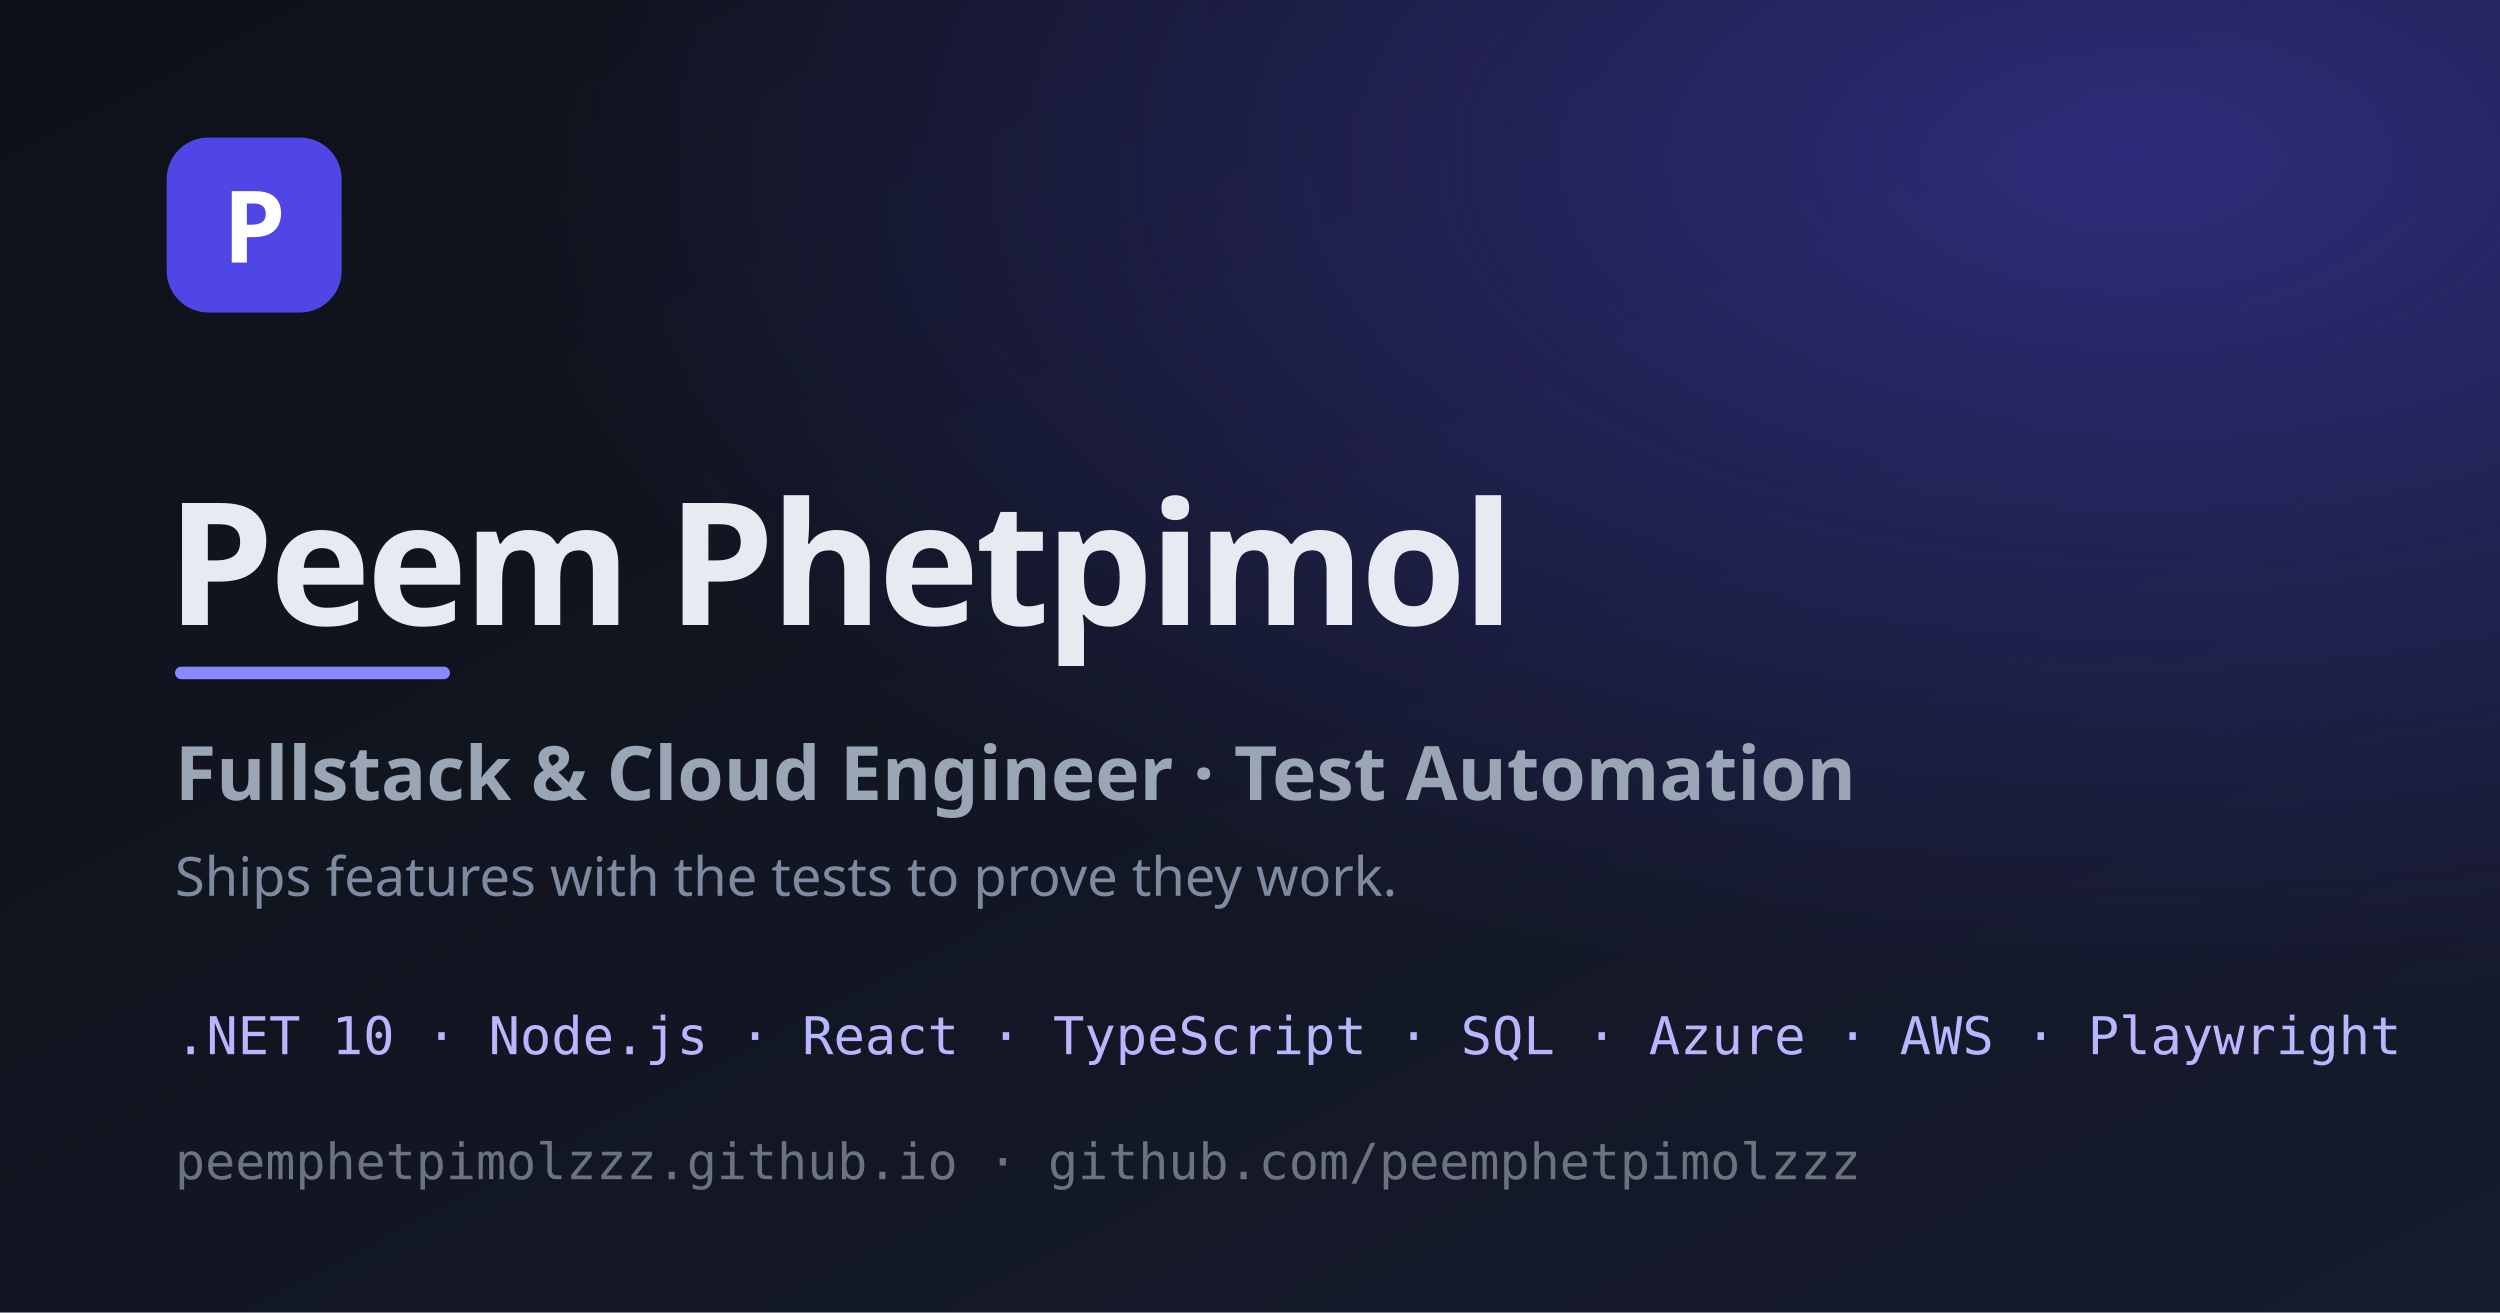
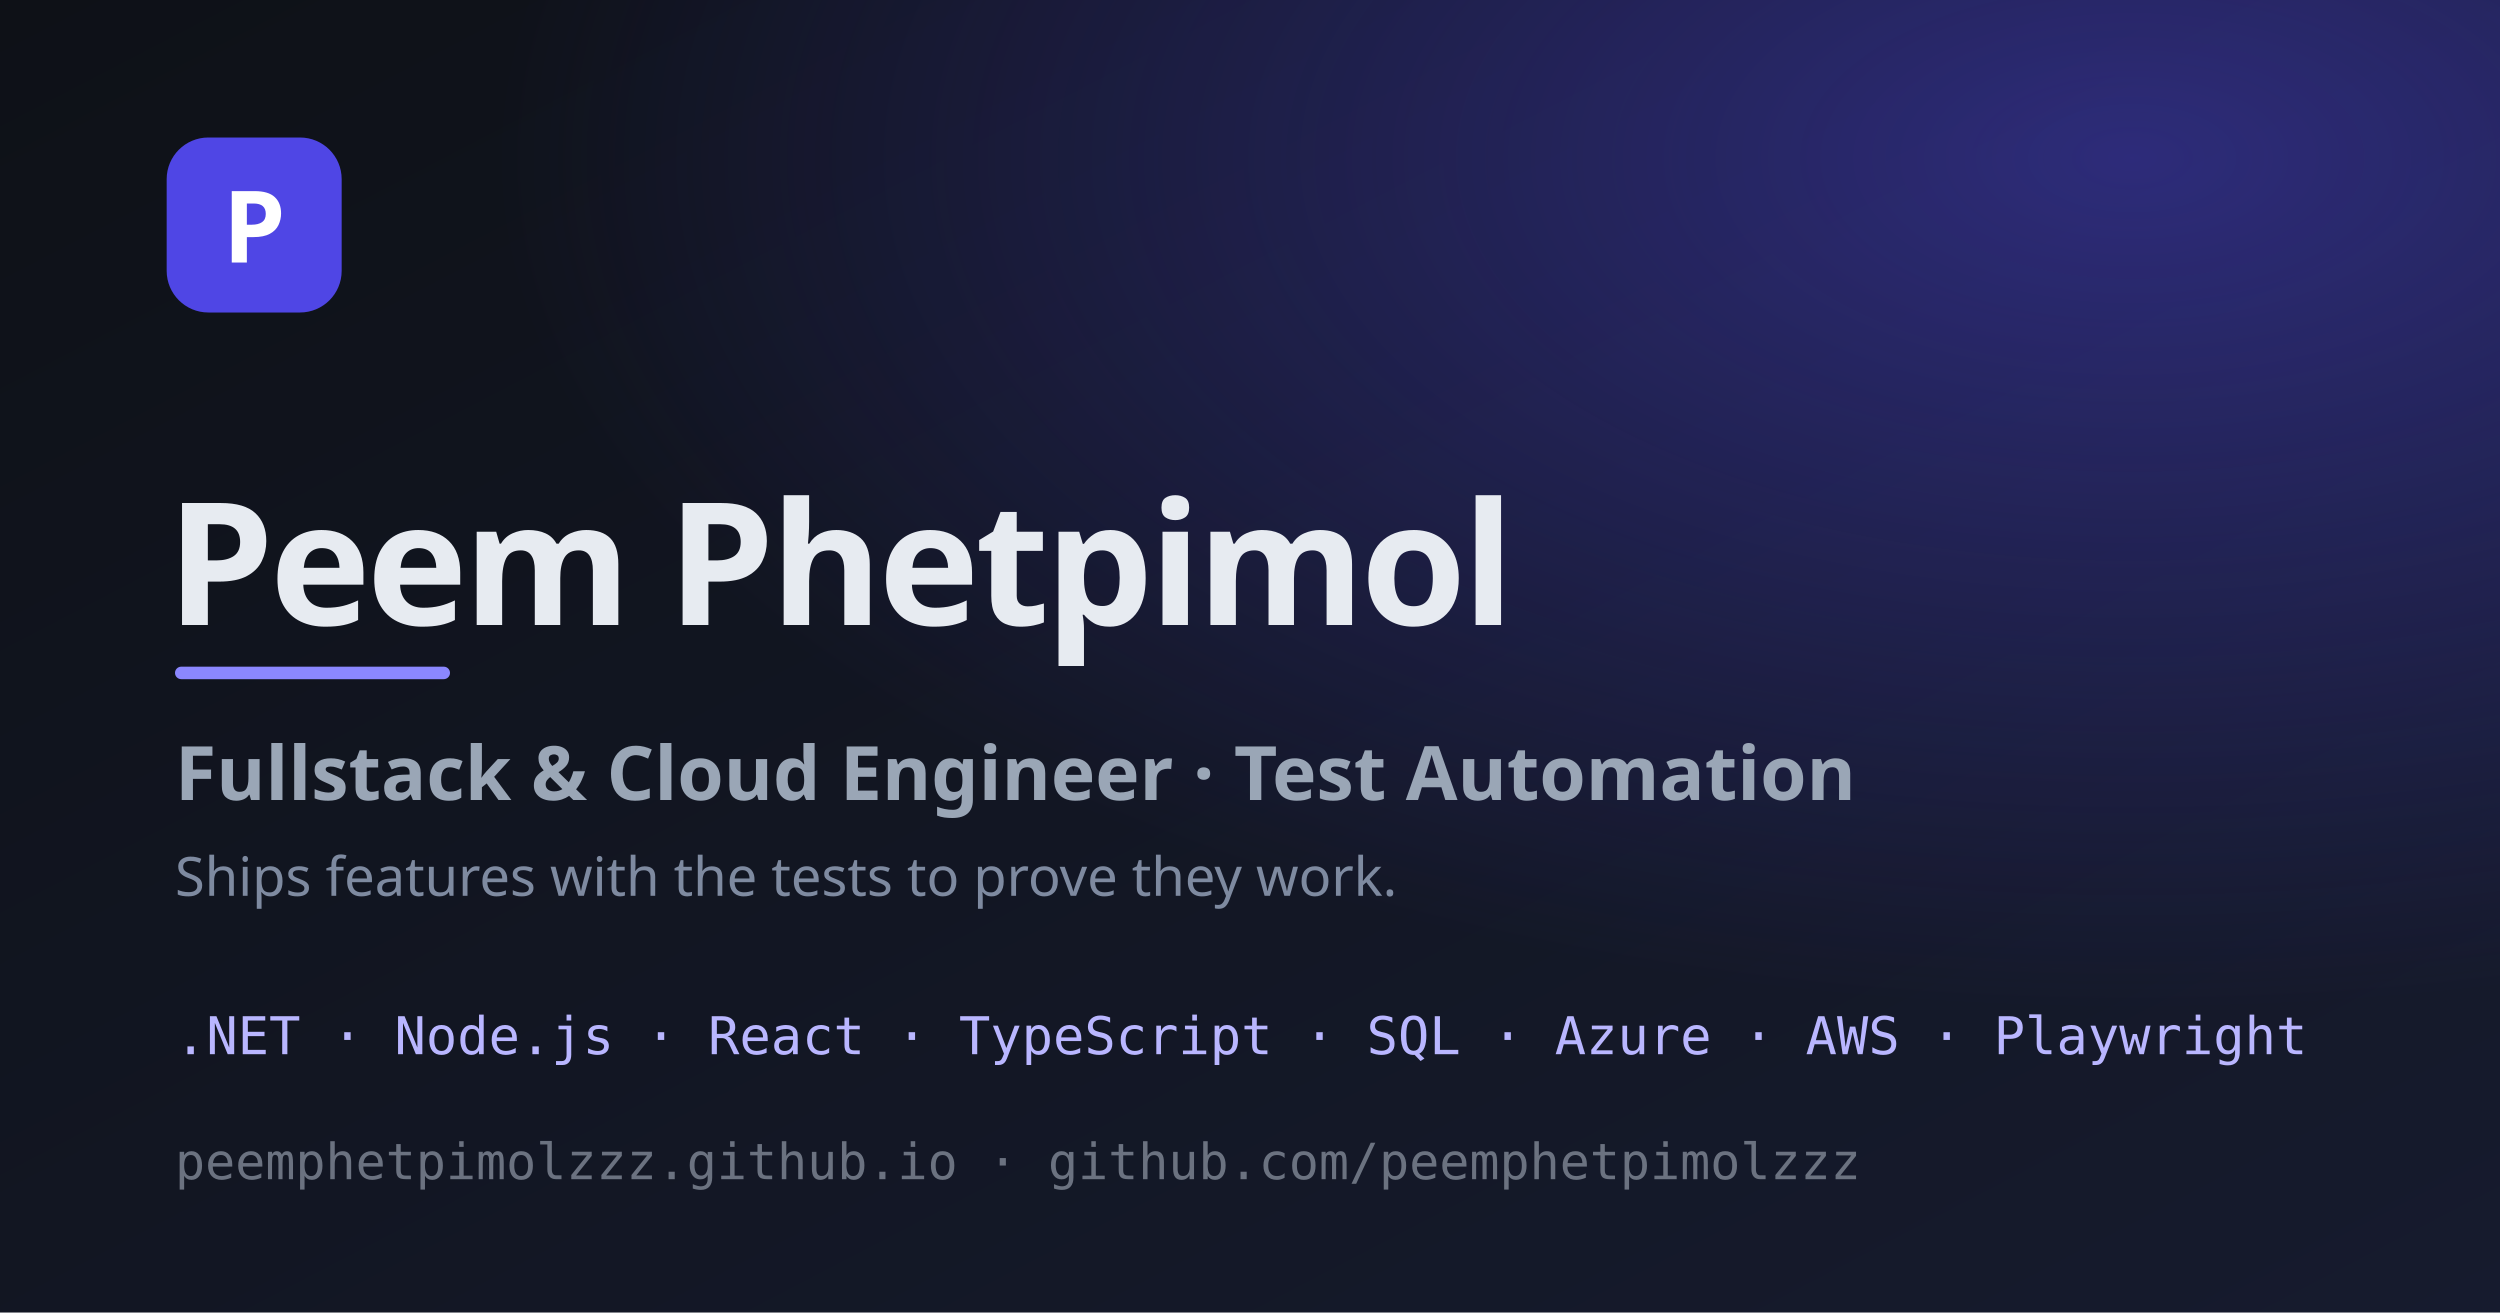
<svg xmlns="http://www.w3.org/2000/svg" width="1200" height="630" viewBox="0 0 1200 630">
  <defs>
    <linearGradient id="bg" x1="0" y1="0" x2="1" y2="1">
      <stop offset="0" stop-color="#0e1117" />
      <stop offset="1" stop-color="#161b2e" />
    </linearGradient>
    <radialGradient id="glow" cx="0.85" cy="0.12" r="0.65">
      <stop offset="0" stop-color="#4f46e5" stop-opacity="0.45" />
      <stop offset="1" stop-color="#4f46e5" stop-opacity="0" />
    </radialGradient>
  </defs>
  <rect width="1200" height="630" fill="url(#bg)" />
  <rect width="1200" height="630" fill="url(#glow)" />
  <rect x="80" y="66" width="84" height="84" rx="20" fill="#4f46e5" />
  <text x="122" y="126" font-family="sans-serif" font-size="48" font-weight="700" fill="#ffffff" text-anchor="middle">P</text>
  <text x="80" y="300" font-family="sans-serif" font-size="82" font-weight="700" fill="#e7ebf1" letter-spacing="-2">Peem Phetpimol</text>
  <rect x="84" y="320" width="132" height="6" rx="3" fill="#8b87ff" />
  <text x="84" y="384" font-family="sans-serif" font-size="36" font-weight="600" fill="#9aa6b6">Fullstack &amp; Cloud Engineer · Test Automation</text>
  <text x="84" y="430" font-family="sans-serif" font-size="26" fill="#7e8aa0">Ships features with the tests to prove they work.</text>
-   <text x="84" y="506" font-family="monospace" font-size="25" fill="#b9b6ff">.NET 10 · Node.js · React · TypeScript · SQL · Azure · AWS · Playwright</text>
+   <text x="84" y="506" font-family="monospace" font-size="25" fill="#b9b6ff">.NET · Node.js · React · TypeScript · SQL · Azure · AWS · Playwright</text>
  <text x="84" y="566" font-family="monospace" font-size="24" fill="#6b7280">peemphetpimolzzz.github.io  ·  github.com/peemphetpimolzzz</text>
</svg>
